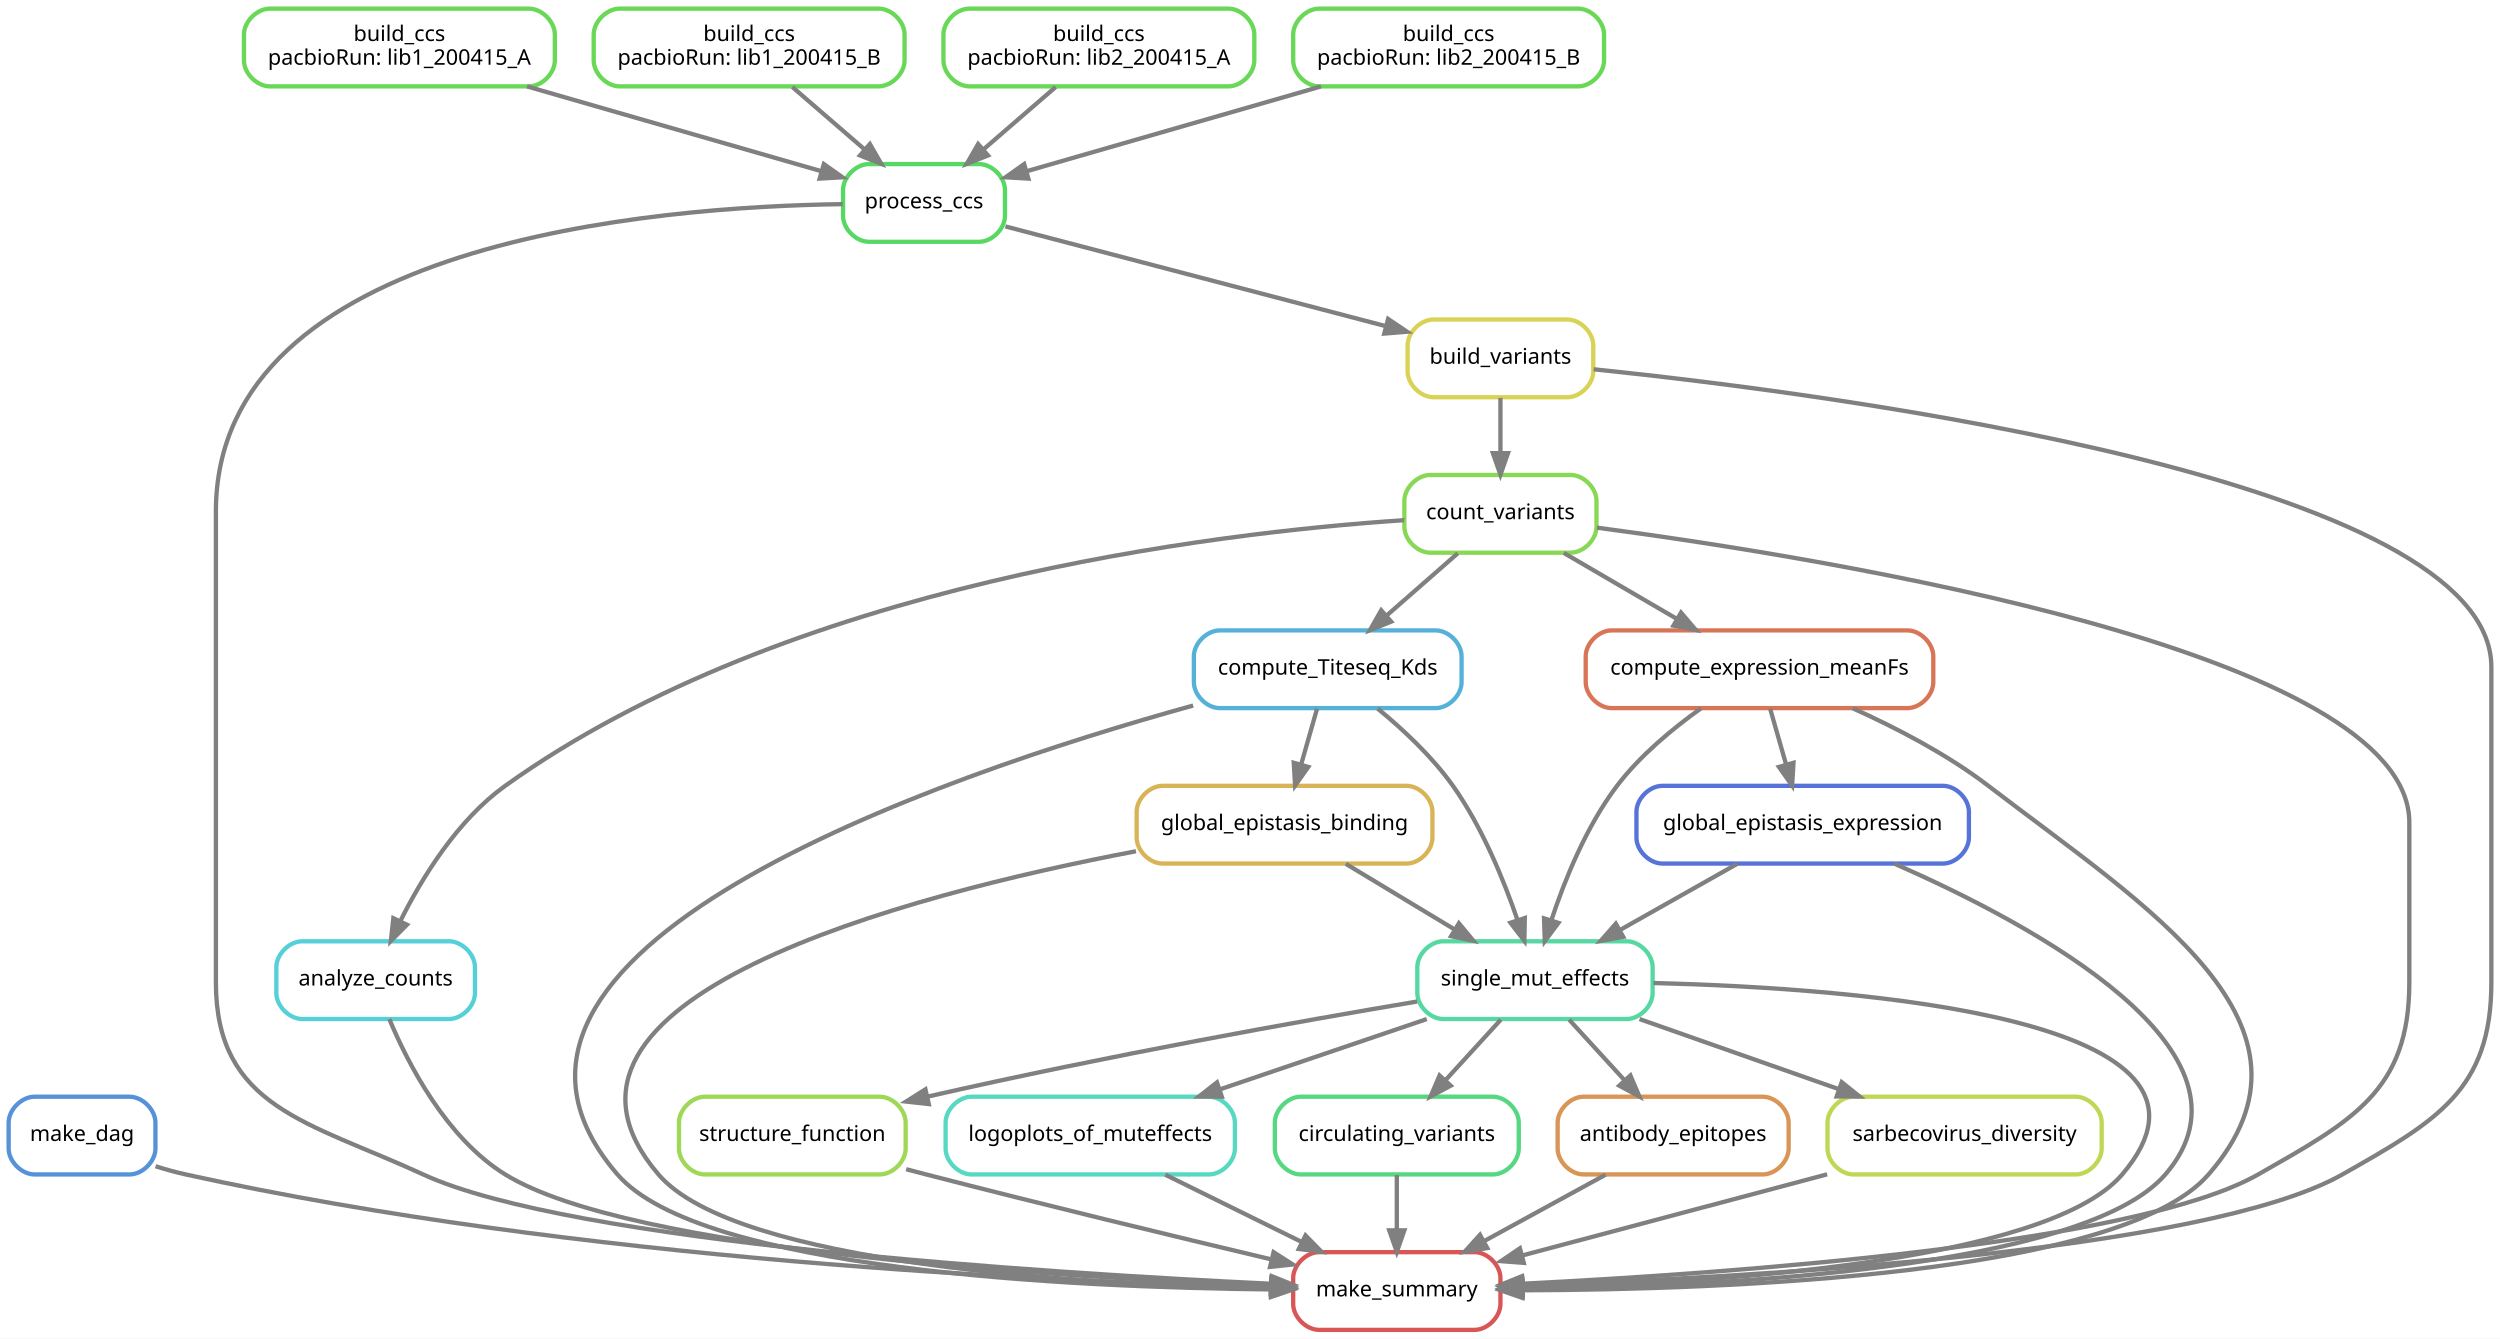
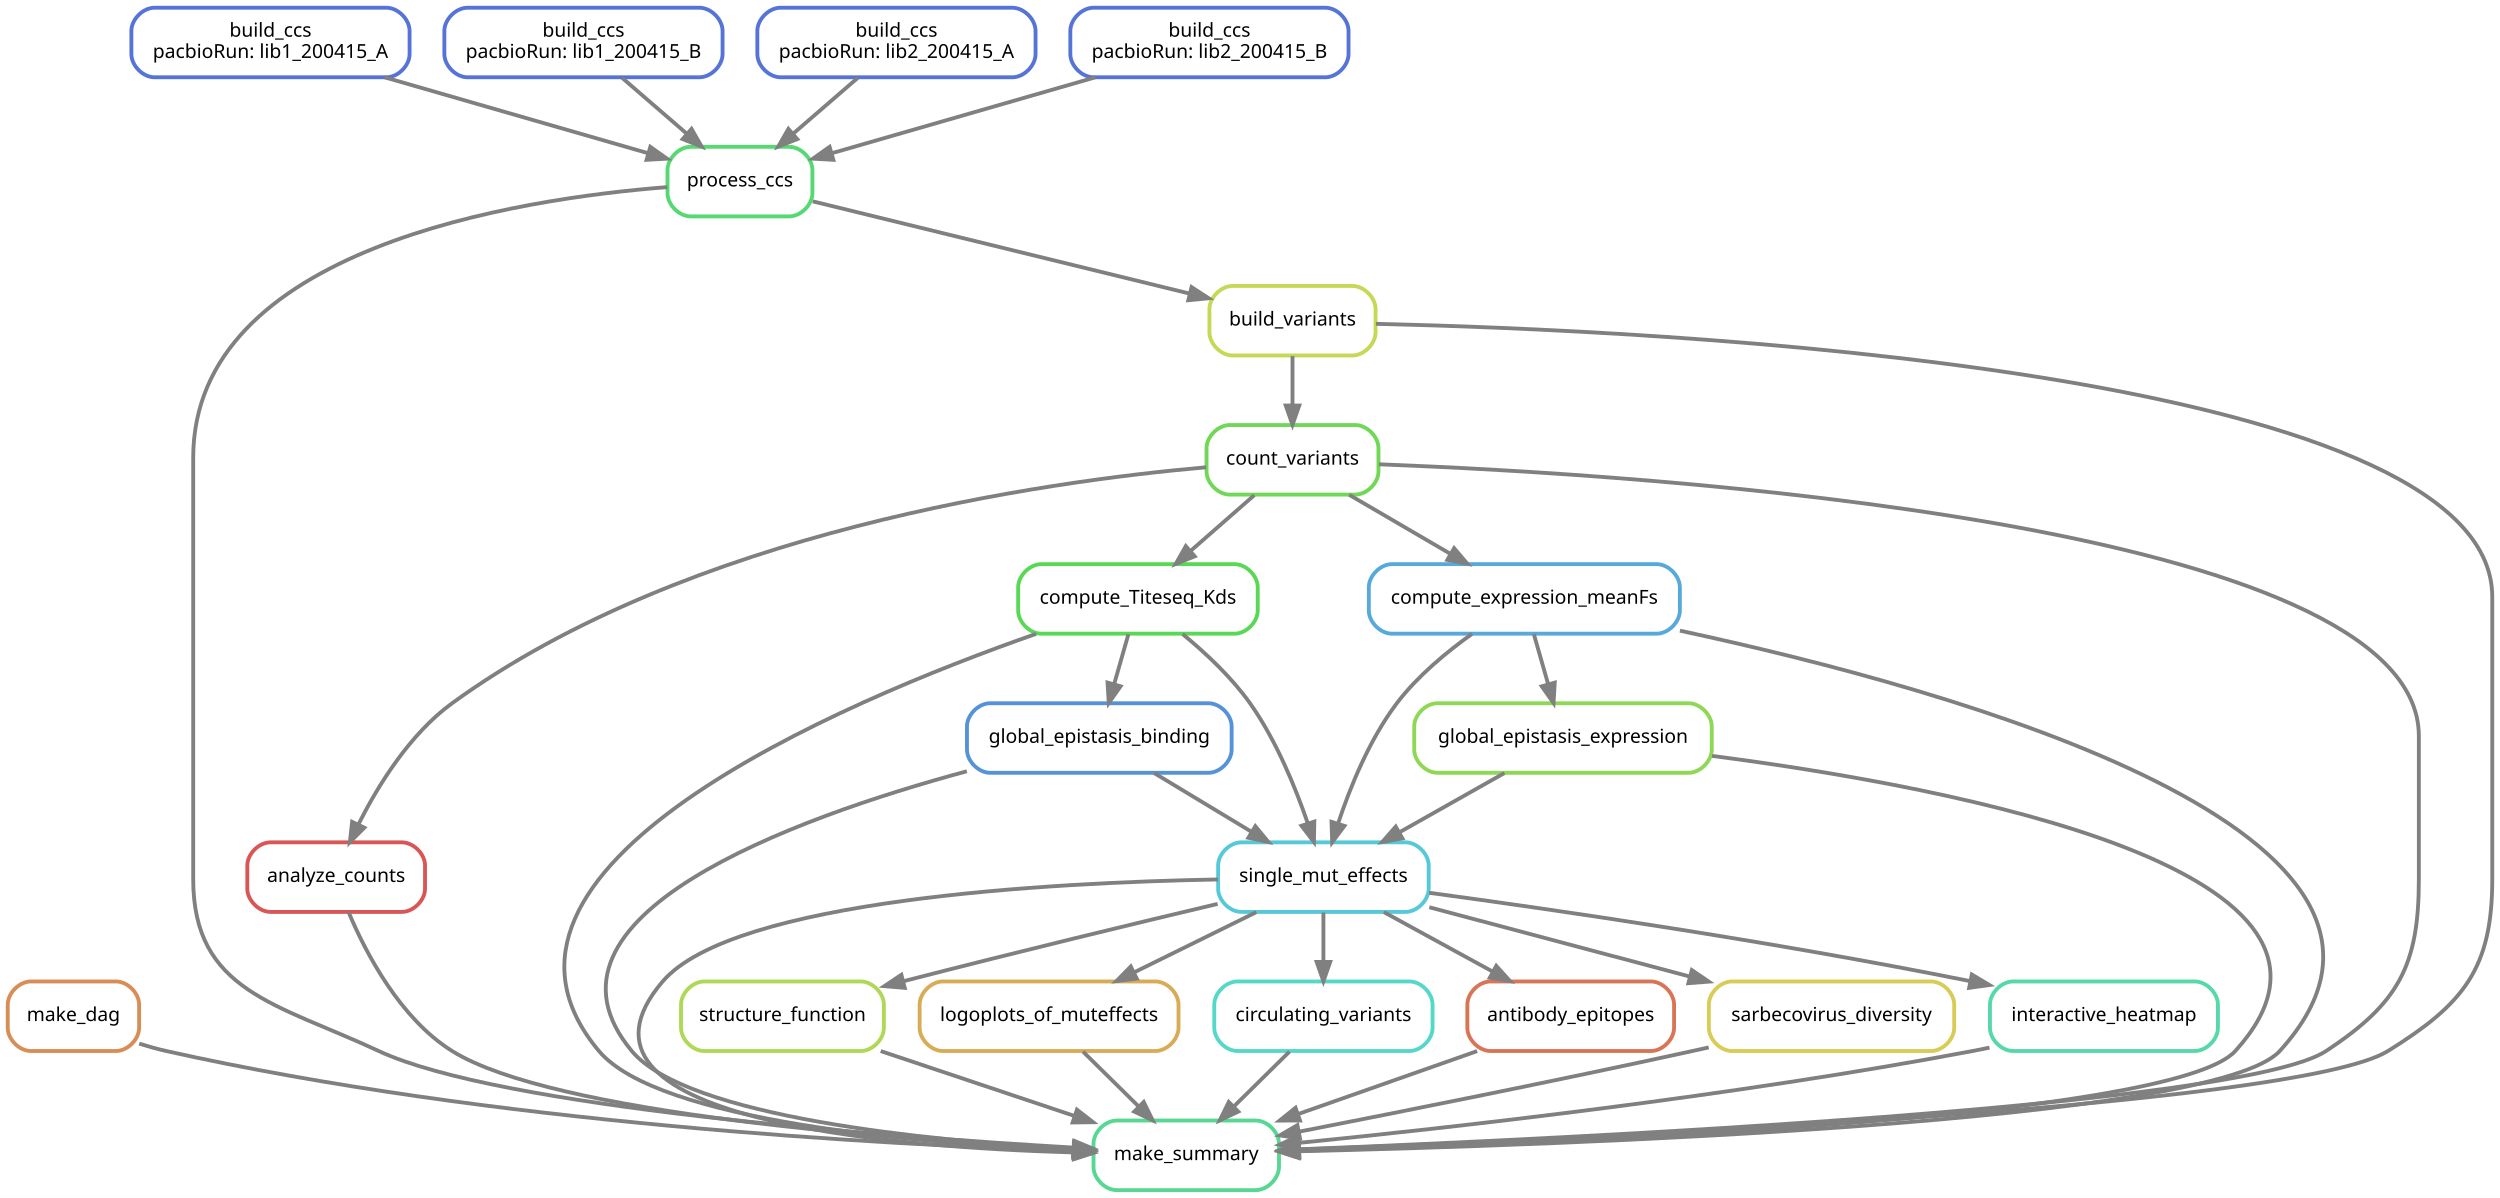
- <svg xmlns="http://www.w3.org/2000/svg" width="1158pt" height="620pt" viewBox="0.00 0.00 1158.00 620.00">
+ <svg xmlns="http://www.w3.org/2000/svg" width="1294pt" height="620pt" viewBox="0.00 0.00 1294.00 620.00">
  <g id="graph0" class="graph" transform="scale(1 1) rotate(0) translate(4 616)">
-     <polygon fill="white" stroke="none" points="-4,4 -4,-616 1154,-616 1154,4 -4,4" />
+     <polygon fill="white" stroke="none" points="-4,4 -4,-616 1290,-616 1290,4 -4,4" />
    <g id="node1" class="node">
-       <path fill="none" stroke="#d85656" stroke-width="2" d="M679,-36C679,-36 607,-36 607,-36 601,-36 595,-30 595,-24 595,-24 595,-12 595,-12 595,-6 601,-0 607,-0 607,-0 679,-0 679,-0 685,-0 691,-6 691,-12 691,-12 691,-24 691,-24 691,-30 685,-36 679,-36" />
-       <text text-anchor="middle" x="643" y="-15.5" font-family="sans" font-size="10.00">make_summary</text>
+       <path fill="none" stroke="#56d892" stroke-width="2" d="M646,-36C646,-36 574,-36 574,-36 568,-36 562,-30 562,-24 562,-24 562,-12 562,-12 562,-6 568,-0 574,-0 574,-0 646,-0 646,-0 652,-0 658,-6 658,-12 658,-12 658,-24 658,-24 658,-30 652,-36 646,-36" />
+       <text text-anchor="middle" x="610" y="-15.5" font-family="sans" font-size="10.00">make_summary</text>
    </g>
    <g id="node2" class="node">
-       <path fill="none" stroke="#5692d8" stroke-width="2" d="M56,-108C56,-108 12,-108 12,-108 6,-108 0,-102 0,-96 0,-96 0,-84 0,-84 0,-78 6,-72 12,-72 12,-72 56,-72 56,-72 62,-72 68,-78 68,-84 68,-84 68,-96 68,-96 68,-102 62,-108 56,-108" />
+       <path fill="none" stroke="#d88d56" stroke-width="2" d="M56,-108C56,-108 12,-108 12,-108 6,-108 0,-102 0,-96 0,-96 0,-84 0,-84 0,-78 6,-72 12,-72 12,-72 56,-72 56,-72 62,-72 68,-78 68,-84 68,-84 68,-96 68,-96 68,-102 62,-108 56,-108" />
      <text text-anchor="middle" x="34" y="-87.5" font-family="sans" font-size="10.00">make_dag</text>
    </g>
    <g id="edge1" class="edge">
-       <path fill="none" stroke="grey" stroke-width="2" d="M68.049,-75.79C72.686,-74.331 77.425,-73.01 82,-72 262.328,-32.188 481.743,-22.272 584.555,-19.809" />
-       <polygon fill="grey" stroke="grey" stroke-width="2" points="584.81,-23.304 594.729,-19.581 584.653,-16.306 584.81,-23.304" />
+       <path fill="none" stroke="grey" stroke-width="2" d="M68.055,-75.815C72.691,-74.352 77.428,-73.023 82,-72 249.798,-34.44 453.583,-23.476 551.685,-20.292" />
+       <polygon fill="grey" stroke="grey" stroke-width="2" points="551.81,-23.79 561.697,-19.982 551.594,-16.793 551.81,-23.79" />
    </g>
    <g id="node3" class="node">
-       <path fill="none" stroke="#56d863" stroke-width="2" d="M449.5,-540C449.5,-540 398.5,-540 398.5,-540 392.5,-540 386.5,-534 386.5,-528 386.5,-528 386.5,-516 386.5,-516 386.5,-510 392.5,-504 398.5,-504 398.5,-504 449.5,-504 449.5,-504 455.5,-504 461.5,-510 461.5,-516 461.5,-516 461.5,-528 461.5,-528 461.5,-534 455.5,-540 449.5,-540" />
-       <text text-anchor="middle" x="424" y="-519.5" font-family="sans" font-size="10.00">process_ccs</text>
+       <path fill="none" stroke="#56d873" stroke-width="2" d="M404.5,-540C404.5,-540 353.5,-540 353.5,-540 347.5,-540 341.5,-534 341.5,-528 341.5,-528 341.5,-516 341.5,-516 341.5,-510 347.5,-504 353.5,-504 353.5,-504 404.5,-504 404.5,-504 410.5,-504 416.5,-510 416.5,-516 416.5,-516 416.5,-528 416.5,-528 416.5,-534 410.5,-540 404.5,-540" />
+       <text text-anchor="middle" x="379" y="-519.5" font-family="sans" font-size="10.00">process_ccs</text>
    </g>
    <g id="edge2" class="edge">
-       <path fill="none" stroke="grey" stroke-width="2" d="M386.374,-521.442C300.219,-520.292 96,-504.345 96,-379 96,-379 96,-379 96,-161 96,-102.819 139.17,-96.375 192,-72 260.586,-40.356 479.179,-26.389 584.788,-21.366" />
-       <polygon fill="grey" stroke="grey" stroke-width="2" points="585.126,-24.854 594.953,-20.894 584.801,-17.862 585.126,-24.854" />
+       <path fill="none" stroke="grey" stroke-width="2" d="M341.42,-519.151C264.438,-513.135 96,-487.566 96,-379 96,-379 96,-379 96,-161 96,-102.819 139.282,-96.616 192,-72 254.575,-42.781 452.239,-27.832 551.675,-21.998" />
+       <polygon fill="grey" stroke="grey" stroke-width="2" points="552.071,-25.481 561.853,-21.412 551.669,-18.492 552.071,-25.481" />
    </g>
    <g id="node4" class="node">
-       <path fill="none" stroke="#d8d356" stroke-width="2" d="M722,-468C722,-468 660,-468 660,-468 654,-468 648,-462 648,-456 648,-456 648,-444 648,-444 648,-438 654,-432 660,-432 660,-432 722,-432 722,-432 728,-432 734,-438 734,-444 734,-444 734,-456 734,-456 734,-462 728,-468 722,-468" />
-       <text text-anchor="middle" x="691" y="-447.5" font-family="sans" font-size="10.00">build_variants</text>
+       <path fill="none" stroke="#c6d856" stroke-width="2" d="M696,-468C696,-468 634,-468 634,-468 628,-468 622,-462 622,-456 622,-456 622,-444 622,-444 622,-438 628,-432 634,-432 634,-432 696,-432 696,-432 702,-432 708,-438 708,-444 708,-444 708,-456 708,-456 708,-462 702,-468 696,-468" />
+       <text text-anchor="middle" x="665" y="-447.5" font-family="sans" font-size="10.00">build_variants</text>
+     </g>
+     <g id="edge21" class="edge">
+       <path fill="none" stroke="grey" stroke-width="2" d="M416.684,-511.777C466.622,-499.554 555.013,-477.92 611.755,-464.032" />
+       <polygon fill="grey" stroke="grey" stroke-width="2" points="612.737,-467.395 621.618,-461.618 611.073,-460.596 612.737,-467.395" />
+     </g>
+     <g id="edge3" class="edge">
+       <path fill="none" stroke="grey" stroke-width="2" d="M708.174,-448.377C849.003,-445.195 1286,-425.752 1286,-307 1286,-307 1286,-307 1286,-161 1286,-114.733 1271.32,-96.389 1232,-72 1184.78,-42.71 814.053,-26.336 668.436,-20.98" />
+       <polygon fill="grey" stroke="grey" stroke-width="2" points="668.468,-17.479 658.348,-20.614 668.214,-24.474 668.468,-17.479" />
+     </g>
+     <g id="node5" class="node">
+       <path fill="none" stroke="#70d856" stroke-width="2" d="M697.5,-396C697.5,-396 632.5,-396 632.5,-396 626.5,-396 620.5,-390 620.5,-384 620.5,-384 620.5,-372 620.5,-372 620.5,-366 626.5,-360 632.5,-360 632.5,-360 697.5,-360 697.5,-360 703.5,-360 709.5,-366 709.5,-372 709.5,-372 709.5,-384 709.5,-384 709.5,-390 703.5,-396 697.5,-396" />
+       <text text-anchor="middle" x="665" y="-375.5" font-family="sans" font-size="10.00">count_variants</text>
+     </g>
+     <g id="edge22" class="edge">
+       <path fill="none" stroke="grey" stroke-width="2" d="M665,-431.697C665,-423.983 665,-414.712 665,-406.112" />
+       <polygon fill="grey" stroke="grey" stroke-width="2" points="668.5,-406.104 665,-396.104 661.5,-406.104 668.5,-406.104" />
+     </g>
+     <g id="edge4" class="edge">
+       <path fill="none" stroke="grey" stroke-width="2" d="M709.779,-375.681C846.296,-370.458 1248,-345.685 1248,-235 1248,-235 1248,-235 1248,-161 1248,-116.058 1237.52,-96.738 1200,-72 1156.29,-43.179 808.738,-26.672 668.434,-21.127" />
+       <polygon fill="grey" stroke="grey" stroke-width="2" points="668.427,-17.624 658.298,-20.731 668.154,-24.618 668.427,-17.624" />
+     </g>
+     <g id="node6" class="node">
+       <path fill="none" stroke="#d85656" stroke-width="2" d="M204,-180C204,-180 136,-180 136,-180 130,-180 124,-174 124,-168 124,-168 124,-156 124,-156 124,-150 130,-144 136,-144 136,-144 204,-144 204,-144 210,-144 216,-150 216,-156 216,-156 216,-168 216,-168 216,-174 210,-180 204,-180" />
+       <text text-anchor="middle" x="170" y="-159.5" font-family="sans" font-size="10.00">analyze_counts</text>
+     </g>
+     <g id="edge23" class="edge">
+       <path fill="none" stroke="grey" stroke-width="2" d="M620.238,-374.134C536.175,-366.744 352.178,-340.843 230,-252 207.982,-235.989 191.554,-209.267 181.506,-189.274" />
+       <polygon fill="grey" stroke="grey" stroke-width="2" points="184.573,-187.576 177.09,-180.076 178.263,-190.606 184.573,-187.576" />
+     </g>
+     <g id="node7" class="node">
+       <path fill="none" stroke="#59d856" stroke-width="2" d="M635,-324C635,-324 535,-324 535,-324 529,-324 523,-318 523,-312 523,-312 523,-300 523,-300 523,-294 529,-288 535,-288 535,-288 635,-288 635,-288 641,-288 647,-294 647,-300 647,-300 647,-312 647,-312 647,-318 641,-324 635,-324" />
+       <text text-anchor="middle" x="585" y="-303.5" font-family="sans" font-size="10.00">compute_Titeseq_Kds</text>
+     </g>
+     <g id="edge24" class="edge">
+       <path fill="none" stroke="grey" stroke-width="2" d="M645.225,-359.697C635.246,-350.965 622.989,-340.24 612.143,-330.75" />
+       <polygon fill="grey" stroke="grey" stroke-width="2" points="614.378,-328.055 604.548,-324.104 609.769,-333.323 614.378,-328.055" />
+     </g>
+     <g id="node8" class="node">
+       <path fill="none" stroke="#56a9d8" stroke-width="2" d="M853.5,-324C853.5,-324 716.5,-324 716.5,-324 710.5,-324 704.5,-318 704.5,-312 704.5,-312 704.5,-300 704.5,-300 704.5,-294 710.5,-288 716.5,-288 716.5,-288 853.5,-288 853.5,-288 859.5,-288 865.5,-294 865.5,-300 865.5,-300 865.5,-312 865.5,-312 865.5,-318 859.5,-324 853.5,-324" />
+       <text text-anchor="middle" x="785" y="-303.5" font-family="sans" font-size="10.00">compute_expression_meanFs</text>
+     </g>
+     <g id="edge25" class="edge">
+       <path fill="none" stroke="grey" stroke-width="2" d="M694.355,-359.876C710.045,-350.724 729.557,-339.342 746.454,-329.485" />
+       <polygon fill="grey" stroke="grey" stroke-width="2" points="748.658,-332.252 755.532,-324.19 745.13,-326.205 748.658,-332.252" />
+     </g>
+     <g id="edge5" class="edge">
+       <path fill="none" stroke="grey" stroke-width="2" d="M176.512,-143.661C185.279,-122.916 202.97,-88.875 230,-72 282.488,-39.231 458.929,-26.111 551.768,-21.379" />
+       <polygon fill="grey" stroke="grey" stroke-width="2" points="552.03,-24.87 561.845,-20.881 551.685,-17.879 552.03,-24.87" />
+     </g>
+     <g id="edge6" class="edge">
+       <path fill="none" stroke="grey" stroke-width="2" d="M532.315,-287.934C431.185,-252.519 226.606,-166.434 306,-72 336.726,-35.453 472.045,-24.105 551.408,-20.584" />
+       <polygon fill="grey" stroke="grey" stroke-width="2" points="551.899,-24.066 561.745,-20.155 551.609,-17.072 551.899,-24.066" />
+     </g>
+     <g id="node9" class="node">
+       <path fill="none" stroke="#5692d8" stroke-width="2" d="M621.5,-252C621.5,-252 508.5,-252 508.5,-252 502.5,-252 496.5,-246 496.5,-240 496.5,-240 496.5,-228 496.5,-228 496.5,-222 502.5,-216 508.5,-216 508.5,-216 621.5,-216 621.5,-216 627.5,-216 633.5,-222 633.5,-228 633.5,-228 633.5,-240 633.5,-240 633.5,-246 627.5,-252 621.5,-252" />
+       <text text-anchor="middle" x="565" y="-231.5" font-family="sans" font-size="10.00">global_epistasis_binding</text>
+     </g>
+     <g id="edge26" class="edge">
+       <path fill="none" stroke="grey" stroke-width="2" d="M580.056,-287.697C577.828,-279.898 575.145,-270.509 572.665,-261.829" />
+       <polygon fill="grey" stroke="grey" stroke-width="2" points="576,-260.758 569.887,-252.104 569.269,-262.681 576,-260.758" />
+     </g>
+     <g id="node11" class="node">
+       <path fill="none" stroke="#56c9d8" stroke-width="2" d="M723.5,-180C723.5,-180 638.5,-180 638.5,-180 632.5,-180 626.5,-174 626.5,-168 626.5,-168 626.5,-156 626.5,-156 626.5,-150 632.5,-144 638.5,-144 638.5,-144 723.5,-144 723.5,-144 729.5,-144 735.5,-150 735.5,-156 735.5,-156 735.5,-168 735.5,-168 735.5,-174 729.5,-180 723.5,-180" />
+       <text text-anchor="middle" x="681" y="-159.5" font-family="sans" font-size="10.00">single_mut_effects</text>
+     </g>
+     <g id="edge30" class="edge">
+       <path fill="none" stroke="grey" stroke-width="2" d="M608.124,-287.795C619.748,-278.246 633.372,-265.573 643,-252 656.533,-232.922 666.585,-208.273 672.94,-189.755" />
+       <polygon fill="grey" stroke="grey" stroke-width="2" points="676.292,-190.764 676.089,-180.171 669.642,-188.579 676.292,-190.764" />
+     </g>
+     <g id="edge7" class="edge">
+       <path fill="none" stroke="grey" stroke-width="2" d="M865.526,-289.566C1007.49,-259.051 1278.09,-184.099 1176,-72 1142.28,-34.976 806.26,-23.345 668.474,-20.114" />
+       <polygon fill="grey" stroke="grey" stroke-width="2" points="668.195,-16.607 658.118,-19.879 668.036,-23.606 668.195,-16.607" />
+     </g>
+     <g id="node10" class="node">
+       <path fill="none" stroke="#8fd856" stroke-width="2" d="M870,-252C870,-252 740,-252 740,-252 734,-252 728,-246 728,-240 728,-240 728,-228 728,-228 728,-222 734,-216 740,-216 740,-216 870,-216 870,-216 876,-216 882,-222 882,-228 882,-228 882,-240 882,-240 882,-246 876,-252 870,-252" />
+       <text text-anchor="middle" x="805" y="-231.5" font-family="sans" font-size="10.00">global_epistasis_expression</text>
+     </g>
+     <g id="edge27" class="edge">
+       <path fill="none" stroke="grey" stroke-width="2" d="M789.944,-287.697C792.172,-279.898 794.855,-270.509 797.335,-261.829" />
+       <polygon fill="grey" stroke="grey" stroke-width="2" points="800.731,-262.681 800.113,-252.104 794,-260.758 800.731,-262.681" />
+     </g>
+     <g id="edge31" class="edge">
+       <path fill="none" stroke="grey" stroke-width="2" d="M757.933,-287.915C744.824,-278.574 729.656,-266.051 719,-252 704.78,-233.251 694.745,-208.376 688.573,-189.692" />
+       <polygon fill="grey" stroke="grey" stroke-width="2" points="691.873,-188.519 685.539,-180.026 685.194,-190.616 691.873,-188.519" />
+     </g>
+     <g id="edge8" class="edge">
+       <path fill="none" stroke="grey" stroke-width="2" d="M496.429,-216.806C406.162,-192.337 265.299,-141.332 323,-72 351.48,-37.779 476.102,-25.566 551.45,-21.271" />
+       <polygon fill="grey" stroke="grey" stroke-width="2" points="551.943,-24.75 561.74,-20.716 551.566,-17.76 551.943,-24.75" />
+     </g>
+     <g id="edge28" class="edge">
+       <path fill="none" stroke="grey" stroke-width="2" d="M593.377,-215.876C608.544,-206.724 627.405,-195.342 643.739,-185.485" />
+       <polygon fill="grey" stroke="grey" stroke-width="2" points="645.761,-188.353 652.514,-180.19 642.144,-182.36 645.761,-188.353" />
+     </g>
+     <g id="edge9" class="edge">
+       <path fill="none" stroke="grey" stroke-width="2" d="M882.156,-224.74C1008.48,-208.36 1237.37,-165.001 1153,-72 1120.9,-36.617 802.168,-24.087 668.507,-20.365" />
+       <polygon fill="grey" stroke="grey" stroke-width="2" points="668.537,-16.864 658.445,-20.092 668.347,-23.862 668.537,-16.864" />
+     </g>
+     <g id="edge29" class="edge">
+       <path fill="none" stroke="grey" stroke-width="2" d="M774.666,-215.876C758.303,-206.639 737.917,-195.131 720.346,-185.212" />
+       <polygon fill="grey" stroke="grey" stroke-width="2" points="721.879,-182.058 711.45,-180.19 718.438,-188.154 721.879,-182.058" />
+     </g>
+     <g id="edge10" class="edge">
+       <path fill="none" stroke="grey" stroke-width="2" d="M626.428,-160.796C539.424,-159.182 375.361,-150.429 339,-108 278.062,-36.891 455.037,-22.273 551.681,-19.489" />
+       <polygon fill="grey" stroke="grey" stroke-width="2" points="552.002,-22.982 561.91,-19.23 551.825,-15.984 552.002,-22.982" />
+     </g>
+     <g id="node12" class="node">
+       <path fill="none" stroke="#afd856" stroke-width="2" d="M441.5,-108C441.5,-108 360.5,-108 360.5,-108 354.5,-108 348.5,-102 348.5,-96 348.5,-96 348.5,-84 348.5,-84 348.5,-78 354.5,-72 360.5,-72 360.5,-72 441.5,-72 441.5,-72 447.5,-72 453.5,-78 453.5,-84 453.5,-84 453.5,-96 453.5,-96 453.5,-102 447.5,-108 441.5,-108" />
+       <text text-anchor="middle" x="401" y="-87.5" font-family="sans" font-size="10.00">structure_function</text>
+     </g>
+     <g id="edge32" class="edge">
+       <path fill="none" stroke="grey" stroke-width="2" d="M626.239,-148.153C584.327,-138.214 524.847,-123.881 463.583,-108.115" />
+       <polygon fill="grey" stroke="grey" stroke-width="2" points="464.295,-104.684 453.737,-105.573 462.545,-111.462 464.295,-104.684" />
+     </g>
+     <g id="node13" class="node">
+       <path fill="none" stroke="#d8ac56" stroke-width="2" d="M594,-108C594,-108 484,-108 484,-108 478,-108 472,-102 472,-96 472,-96 472,-84 472,-84 472,-78 478,-72 484,-72 484,-72 594,-72 594,-72 600,-72 606,-78 606,-84 606,-84 606,-96 606,-96 606,-102 600,-108 594,-108" />
+       <text text-anchor="middle" x="539" y="-87.5" font-family="sans" font-size="10.00">logoplots_of_muteffects</text>
+     </g>
+     <g id="edge33" class="edge">
+       <path fill="none" stroke="grey" stroke-width="2" d="M646.263,-143.876C627.181,-134.469 603.321,-122.708 582.953,-112.667" />
+       <polygon fill="grey" stroke="grey" stroke-width="2" points="584.388,-109.472 573.871,-108.19 581.292,-115.751 584.388,-109.472" />
+     </g>
+     <g id="node14" class="node">
+       <path fill="none" stroke="#56d8c9" stroke-width="2" d="M725.5,-108C725.5,-108 636.5,-108 636.5,-108 630.5,-108 624.5,-102 624.5,-96 624.5,-96 624.5,-84 624.5,-84 624.5,-78 630.5,-72 636.5,-72 636.5,-72 725.5,-72 725.5,-72 731.5,-72 737.5,-78 737.5,-84 737.5,-84 737.5,-96 737.5,-96 737.5,-102 731.5,-108 725.5,-108" />
+       <text text-anchor="middle" x="681" y="-87.5" font-family="sans" font-size="10.00">circulating_variants</text>
+     </g>
+     <g id="edge34" class="edge">
+       <path fill="none" stroke="grey" stroke-width="2" d="M681,-143.697C681,-135.983 681,-126.712 681,-118.112" />
+       <polygon fill="grey" stroke="grey" stroke-width="2" points="684.5,-118.104 681,-108.104 677.5,-118.104 684.5,-118.104" />
+     </g>
+     <g id="node15" class="node">
+       <path fill="none" stroke="#d87556" stroke-width="2" d="M850.5,-108C850.5,-108 767.5,-108 767.5,-108 761.5,-108 755.5,-102 755.5,-96 755.5,-96 755.5,-84 755.5,-84 755.5,-78 761.5,-72 767.5,-72 767.5,-72 850.5,-72 850.5,-72 856.5,-72 862.5,-78 862.5,-84 862.5,-84 862.5,-96 862.5,-96 862.5,-102 856.5,-108 850.5,-108" />
+       <text text-anchor="middle" x="809" y="-87.5" font-family="sans" font-size="10.00">antibody_epitopes</text>
+     </g>
+     <g id="edge35" class="edge">
+       <path fill="none" stroke="grey" stroke-width="2" d="M712.312,-143.876C729.203,-134.639 750.247,-123.131 768.385,-113.212" />
+       <polygon fill="grey" stroke="grey" stroke-width="2" points="770.473,-116.059 777.567,-108.19 767.114,-109.917 770.473,-116.059" />
+     </g>
+     <g id="node16" class="node">
+       <path fill="none" stroke="#d8cb56" stroke-width="2" d="M995.5,-108C995.5,-108 892.5,-108 892.5,-108 886.5,-108 880.5,-102 880.5,-96 880.5,-96 880.5,-84 880.5,-84 880.5,-78 886.5,-72 892.5,-72 892.5,-72 995.5,-72 995.5,-72 1001.5,-72 1007.5,-78 1007.5,-84 1007.5,-84 1007.5,-96 1007.5,-96 1007.5,-102 1001.5,-108 995.5,-108" />
+       <text text-anchor="middle" x="944" y="-87.5" font-family="sans" font-size="10.00">sarbecovirus_diversity</text>
+     </g>
+     <g id="edge36" class="edge">
+       <path fill="none" stroke="grey" stroke-width="2" d="M735.813,-146.411C774.919,-136.003 827.933,-121.892 870.676,-110.516" />
+       <polygon fill="grey" stroke="grey" stroke-width="2" points="871.703,-113.865 880.466,-107.91 869.902,-107.1 871.703,-113.865" />
+     </g>
+     <g id="node17" class="node">
+       <path fill="none" stroke="#56d8a9" stroke-width="2" d="M1132,-108C1132,-108 1038,-108 1038,-108 1032,-108 1026,-102 1026,-96 1026,-96 1026,-84 1026,-84 1026,-78 1032,-72 1038,-72 1038,-72 1132,-72 1132,-72 1138,-72 1144,-78 1144,-84 1144,-84 1144,-96 1144,-96 1144,-102 1138,-108 1132,-108" />
+       <text text-anchor="middle" x="1085" y="-87.5" font-family="sans" font-size="10.00">interactive_heatmap</text>
+     </g>
+     <g id="edge37" class="edge">
+       <path fill="none" stroke="grey" stroke-width="2" d="M735.679,-153.891C800.308,-145.151 911.271,-129.089 1015.65,-108.183" />
+       <polygon fill="grey" stroke="grey" stroke-width="2" points="1016.62,-111.558 1025.73,-106.145 1015.24,-104.697 1016.62,-111.558" />
+     </g>
+     <g id="edge11" class="edge">
+       <path fill="none" stroke="grey" stroke-width="2" d="M451.86,-71.966C482.192,-61.807 520.796,-48.877 552.269,-38.336" />
+       <polygon fill="grey" stroke="grey" stroke-width="2" points="553.42,-41.642 561.79,-35.147 551.196,-35.004 553.42,-41.642" />
+     </g>
+     <g id="edge12" class="edge">
+       <path fill="none" stroke="grey" stroke-width="2" d="M556.551,-71.697C565.234,-63.135 575.863,-52.656 585.348,-43.304" />
+       <polygon fill="grey" stroke="grey" stroke-width="2" points="587.988,-45.617 592.651,-36.104 583.073,-40.633 587.988,-45.617" />
+     </g>
+     <g id="edge13" class="edge">
+       <path fill="none" stroke="grey" stroke-width="2" d="M663.449,-71.697C654.766,-63.135 644.137,-52.656 634.652,-43.304" />
+       <polygon fill="grey" stroke="grey" stroke-width="2" points="636.927,-40.633 627.349,-36.104 632.012,-45.617 636.927,-40.633" />
+     </g>
+     <g id="edge14" class="edge">
+       <path fill="none" stroke="grey" stroke-width="2" d="M760.574,-71.966C732.665,-62.149 697.403,-49.745 668.019,-39.409" />
+       <polygon fill="grey" stroke="grey" stroke-width="2" points="668.893,-36.006 658.298,-35.989 666.57,-42.609 668.893,-36.006" />
+     </g>
+     <g id="edge15" class="edge">
+       <path fill="none" stroke="grey" stroke-width="2" d="M880.422,-73.871C877.578,-73.231 874.76,-72.605 872,-72 802.157,-56.695 721.484,-40.615 668.314,-30.237" />
+       <polygon fill="grey" stroke="grey" stroke-width="2" points="668.872,-26.779 658.387,-28.303 667.533,-33.65 668.872,-26.779" />
+     </g>
+     <g id="edge16" class="edge">
+       <path fill="none" stroke="grey" stroke-width="2" d="M1025.75,-73.76C1022.8,-73.135 1019.87,-72.544 1017,-72 893.883,-48.675 747.859,-32.386 668.494,-24.473" />
+       <polygon fill="grey" stroke="grey" stroke-width="2" points="668.511,-20.958 658.216,-23.458 667.823,-27.924 668.511,-20.958" />
+     </g>
+     <g id="node18" class="node">
+       <path fill="none" stroke="#5673d8" stroke-width="2" d="M196,-612C196,-612 76,-612 76,-612 70,-612 64,-606 64,-600 64,-600 64,-588 64,-588 64,-582 70,-576 76,-576 76,-576 196,-576 196,-576 202,-576 208,-582 208,-588 208,-588 208,-600 208,-600 208,-606 202,-612 196,-612" />
+       <text text-anchor="middle" x="136" y="-597" font-family="sans" font-size="10.00">build_ccs</text>
+       <text text-anchor="middle" x="136" y="-586" font-family="sans" font-size="10.00">pacbioRun: lib1_200415_A</text>
+     </g>
+     <g id="edge17" class="edge">
+       <path fill="none" stroke="grey" stroke-width="2" d="M195.134,-575.966C236.917,-563.929 292.202,-548.004 331.202,-536.769" />
+       <polygon fill="grey" stroke="grey" stroke-width="2" points="332.605,-540.007 341.246,-533.876 330.668,-533.281 332.605,-540.007" />
+     </g>
+     <g id="node19" class="node">
+       <path fill="none" stroke="#5673d8" stroke-width="2" d="M358,-612C358,-612 238,-612 238,-612 232,-612 226,-606 226,-600 226,-600 226,-588 226,-588 226,-582 232,-576 238,-576 238,-576 358,-576 358,-576 364,-576 370,-582 370,-588 370,-588 370,-600 370,-600 370,-606 364,-612 358,-612" />
+       <text text-anchor="middle" x="298" y="-597" font-family="sans" font-size="10.00">build_ccs</text>
+       <text text-anchor="middle" x="298" y="-586" font-family="sans" font-size="10.00">pacbioRun: lib1_200415_B</text>
+     </g>
+     <g id="edge18" class="edge">
+       <path fill="none" stroke="grey" stroke-width="2" d="M318.022,-575.697C328.126,-566.965 340.536,-556.24 351.518,-546.75" />
+       <polygon fill="grey" stroke="grey" stroke-width="2" points="353.93,-549.291 359.208,-540.104 349.353,-543.995 353.93,-549.291" />
+     </g>
+     <g id="node20" class="node">
+       <path fill="none" stroke="#5673d8" stroke-width="2" d="M520,-612C520,-612 400,-612 400,-612 394,-612 388,-606 388,-600 388,-600 388,-588 388,-588 388,-582 394,-576 400,-576 400,-576 520,-576 520,-576 526,-576 532,-582 532,-588 532,-588 532,-600 532,-600 532,-606 526,-612 520,-612" />
+       <text text-anchor="middle" x="460" y="-597" font-family="sans" font-size="10.00">build_ccs</text>
+       <text text-anchor="middle" x="460" y="-586" font-family="sans" font-size="10.00">pacbioRun: lib2_200415_A</text>
+     </g>
+     <g id="edge19" class="edge">
+       <path fill="none" stroke="grey" stroke-width="2" d="M439.978,-575.697C429.874,-566.965 417.464,-556.24 406.482,-546.75" />
+       <polygon fill="grey" stroke="grey" stroke-width="2" points="408.647,-543.995 398.792,-540.104 404.07,-549.291 408.647,-543.995" />
+     </g>
+     <g id="node21" class="node">
+       <path fill="none" stroke="#5673d8" stroke-width="2" d="M682,-612C682,-612 562,-612 562,-612 556,-612 550,-606 550,-600 550,-600 550,-588 550,-588 550,-582 556,-576 562,-576 562,-576 682,-576 682,-576 688,-576 694,-582 694,-588 694,-588 694,-600 694,-600 694,-606 688,-612 682,-612" />
+       <text text-anchor="middle" x="622" y="-597" font-family="sans" font-size="10.00">build_ccs</text>
+       <text text-anchor="middle" x="622" y="-586" font-family="sans" font-size="10.00">pacbioRun: lib2_200415_B</text>
    </g>
    <g id="edge20" class="edge">
-       <path fill="none" stroke="grey" stroke-width="2" d="M461.688,-511.119C507.738,-499.046 585.935,-478.545 638.023,-464.889" />
-       <polygon fill="grey" stroke="grey" stroke-width="2" points="638.967,-468.26 647.753,-462.338 637.192,-461.489 638.967,-468.26" />
-     </g>
-     <g id="edge3" class="edge">
-       <path fill="none" stroke="grey" stroke-width="2" d="M734.182,-444.96C848.443,-433.083 1150,-393.542 1150,-307 1150,-307 1150,-307 1150,-161 1150,-110.949 1124.54,-96.689 1081,-72 1017.41,-35.936 805.11,-24.187 701.24,-20.543" />
-       <polygon fill="grey" stroke="grey" stroke-width="2" points="701.346,-17.044 691.234,-20.205 701.11,-24.04 701.346,-17.044" />
-     </g>
-     <g id="node5" class="node">
-       <path fill="none" stroke="#88d856" stroke-width="2" d="M723.5,-396C723.5,-396 658.5,-396 658.5,-396 652.5,-396 646.5,-390 646.5,-384 646.5,-384 646.5,-372 646.5,-372 646.5,-366 652.5,-360 658.5,-360 658.5,-360 723.5,-360 723.5,-360 729.5,-360 735.5,-366 735.5,-372 735.5,-372 735.5,-384 735.5,-384 735.5,-390 729.5,-396 723.5,-396" />
-       <text text-anchor="middle" x="691" y="-375.5" font-family="sans" font-size="10.00">count_variants</text>
-     </g>
-     <g id="edge21" class="edge">
-       <path fill="none" stroke="grey" stroke-width="2" d="M691,-431.697C691,-423.983 691,-414.712 691,-406.112" />
-       <polygon fill="grey" stroke="grey" stroke-width="2" points="694.5,-406.104 691,-396.104 687.5,-406.104 694.5,-406.104" />
-     </g>
-     <g id="edge4" class="edge">
-       <path fill="none" stroke="grey" stroke-width="2" d="M735.656,-371.595C844.005,-357.241 1112,-313.775 1112,-235 1112,-235 1112,-235 1112,-161 1112,-110.676 1085.72,-96.926 1042,-72 985.113,-39.565 797.662,-26.215 701.313,-21.39" />
-       <polygon fill="grey" stroke="grey" stroke-width="2" points="701.312,-17.886 691.154,-20.896 700.972,-24.877 701.312,-17.886" />
-     </g>
-     <g id="node6" class="node">
-       <path fill="none" stroke="#56d0d8" stroke-width="2" d="M204,-180C204,-180 136,-180 136,-180 130,-180 124,-174 124,-168 124,-168 124,-156 124,-156 124,-150 130,-144 136,-144 136,-144 204,-144 204,-144 210,-144 216,-150 216,-156 216,-156 216,-168 216,-168 216,-174 210,-180 204,-180" />
-       <text text-anchor="middle" x="170" y="-159.5" font-family="sans" font-size="10.00">analyze_counts</text>
-     </g>
-     <g id="edge22" class="edge">
-       <path fill="none" stroke="grey" stroke-width="2" d="M646.337,-375.054C558.617,-369.198 360.988,-345.752 230,-252 207.862,-236.155 191.451,-209.41 181.44,-189.366" />
-       <polygon fill="grey" stroke="grey" stroke-width="2" points="184.505,-187.662 177.043,-180.141 178.187,-190.674 184.505,-187.662" />
-     </g>
-     <g id="node7" class="node">
-       <path fill="none" stroke="#56b1d8" stroke-width="2" d="M661,-324C661,-324 561,-324 561,-324 555,-324 549,-318 549,-312 549,-312 549,-300 549,-300 549,-294 555,-288 561,-288 561,-288 661,-288 661,-288 667,-288 673,-294 673,-300 673,-300 673,-312 673,-312 673,-318 667,-324 661,-324" />
-       <text text-anchor="middle" x="611" y="-303.5" font-family="sans" font-size="10.00">compute_Titeseq_Kds</text>
-     </g>
-     <g id="edge23" class="edge">
-       <path fill="none" stroke="grey" stroke-width="2" d="M671.225,-359.697C661.246,-350.965 648.989,-340.24 638.143,-330.75" />
-       <polygon fill="grey" stroke="grey" stroke-width="2" points="640.378,-328.055 630.548,-324.104 635.769,-333.323 640.378,-328.055" />
-     </g>
-     <g id="node8" class="node">
-       <path fill="none" stroke="#d87556" stroke-width="2" d="M879.5,-324C879.5,-324 742.5,-324 742.5,-324 736.5,-324 730.5,-318 730.5,-312 730.5,-312 730.5,-300 730.5,-300 730.5,-294 736.5,-288 742.5,-288 742.5,-288 879.5,-288 879.5,-288 885.5,-288 891.5,-294 891.5,-300 891.5,-300 891.5,-312 891.5,-312 891.5,-318 885.5,-324 879.5,-324" />
-       <text text-anchor="middle" x="811" y="-303.5" font-family="sans" font-size="10.00">compute_expression_meanFs</text>
-     </g>
-     <g id="edge24" class="edge">
-       <path fill="none" stroke="grey" stroke-width="2" d="M720.355,-359.876C736.045,-350.724 755.557,-339.342 772.454,-329.485" />
-       <polygon fill="grey" stroke="grey" stroke-width="2" points="774.658,-332.252 781.532,-324.19 771.13,-326.205 774.658,-332.252" />
-     </g>
-     <g id="edge5" class="edge">
-       <path fill="none" stroke="grey" stroke-width="2" d="M176.329,-143.976C185.012,-123.217 202.719,-88.825 230,-72 288.089,-36.175 485.164,-24.364 584.601,-20.633" />
-       <polygon fill="grey" stroke="grey" stroke-width="2" points="584.913,-24.124 594.781,-20.266 584.661,-17.128 584.913,-24.124" />
-     </g>
-     <g id="edge6" class="edge">
-       <path fill="none" stroke="grey" stroke-width="2" d="M548.664,-289.209C430.37,-256.409 192.776,-175.28 282,-72 320.379,-27.575 492.435,-19.697 584.47,-18.732" />
-       <polygon fill="grey" stroke="grey" stroke-width="2" points="584.77,-22.229 594.742,-18.649 584.714,-15.229 584.77,-22.229" />
-     </g>
-     <g id="node9" class="node">
-       <path fill="none" stroke="#d8b456" stroke-width="2" d="M647.5,-252C647.5,-252 534.5,-252 534.5,-252 528.5,-252 522.5,-246 522.5,-240 522.5,-240 522.5,-228 522.5,-228 522.5,-222 528.5,-216 534.5,-216 534.5,-216 647.5,-216 647.5,-216 653.5,-216 659.5,-222 659.5,-228 659.5,-228 659.5,-240 659.5,-240 659.5,-246 653.5,-252 647.5,-252" />
-       <text text-anchor="middle" x="591" y="-231.5" font-family="sans" font-size="10.00">global_epistasis_binding</text>
-     </g>
-     <g id="edge25" class="edge">
-       <path fill="none" stroke="grey" stroke-width="2" d="M606.056,-287.697C603.828,-279.898 601.145,-270.509 598.665,-261.829" />
-       <polygon fill="grey" stroke="grey" stroke-width="2" points="602,-260.758 595.887,-252.104 595.269,-262.681 602,-260.758" />
-     </g>
-     <g id="node11" class="node">
-       <path fill="none" stroke="#56d8a2" stroke-width="2" d="M749.5,-180C749.5,-180 664.5,-180 664.5,-180 658.5,-180 652.5,-174 652.5,-168 652.5,-168 652.5,-156 652.5,-156 652.5,-150 658.5,-144 664.5,-144 664.5,-144 749.5,-144 749.5,-144 755.5,-144 761.5,-150 761.5,-156 761.5,-156 761.5,-168 761.5,-168 761.5,-174 755.5,-180 749.5,-180" />
-       <text text-anchor="middle" x="707" y="-159.5" font-family="sans" font-size="10.00">single_mut_effects</text>
-     </g>
-     <g id="edge29" class="edge">
-       <path fill="none" stroke="grey" stroke-width="2" d="M634.124,-287.795C645.748,-278.246 659.372,-265.573 669,-252 682.533,-232.922 692.585,-208.273 698.94,-189.755" />
-       <polygon fill="grey" stroke="grey" stroke-width="2" points="702.292,-190.764 702.089,-180.171 695.642,-188.579 702.292,-190.764" />
-     </g>
-     <g id="edge7" class="edge">
-       <path fill="none" stroke="grey" stroke-width="2" d="M854.175,-287.927C874.313,-278.867 897.975,-266.581 917,-252 989.984,-196.067 1079.31,-141.409 1019,-72 978.532,-25.428 796.229,-18.626 701.136,-18.334" />
-       <polygon fill="grey" stroke="grey" stroke-width="2" points="701.102,-14.834 691.1,-18.327 701.097,-21.834 701.102,-14.834" />
-     </g>
-     <g id="node10" class="node">
-       <path fill="none" stroke="#5673d8" stroke-width="2" d="M896,-252C896,-252 766,-252 766,-252 760,-252 754,-246 754,-240 754,-240 754,-228 754,-228 754,-222 760,-216 766,-216 766,-216 896,-216 896,-216 902,-216 908,-222 908,-228 908,-228 908,-240 908,-240 908,-246 902,-252 896,-252" />
-       <text text-anchor="middle" x="831" y="-231.5" font-family="sans" font-size="10.00">global_epistasis_expression</text>
-     </g>
-     <g id="edge26" class="edge">
-       <path fill="none" stroke="grey" stroke-width="2" d="M815.944,-287.697C818.172,-279.898 820.855,-270.509 823.335,-261.829" />
-       <polygon fill="grey" stroke="grey" stroke-width="2" points="826.731,-262.681 826.113,-252.104 820,-260.758 826.731,-262.681" />
-     </g>
-     <g id="edge30" class="edge">
-       <path fill="none" stroke="grey" stroke-width="2" d="M783.933,-287.915C770.824,-278.574 755.656,-266.051 745,-252 730.78,-233.251 720.745,-208.376 714.573,-189.692" />
-       <polygon fill="grey" stroke="grey" stroke-width="2" points="717.873,-188.519 711.539,-180.026 711.194,-190.616 717.873,-188.519" />
-     </g>
-     <g id="edge8" class="edge">
-       <path fill="none" stroke="grey" stroke-width="2" d="M522.176,-221.713C415.973,-201.469 231.302,-153.331 301,-72 336.869,-30.144 497.011,-21.061 584.857,-19.273" />
-       <polygon fill="grey" stroke="grey" stroke-width="2" points="585.003,-22.771 594.939,-19.094 584.878,-15.773 585.003,-22.771" />
-     </g>
-     <g id="edge27" class="edge">
-       <path fill="none" stroke="grey" stroke-width="2" d="M619.377,-215.876C634.544,-206.724 653.405,-195.342 669.739,-185.485" />
-       <polygon fill="grey" stroke="grey" stroke-width="2" points="671.761,-188.353 678.514,-180.19 668.144,-182.36 671.761,-188.353" />
-     </g>
-     <g id="edge9" class="edge">
-       <path fill="none" stroke="grey" stroke-width="2" d="M873.599,-215.893C938.038,-187.636 1047.87,-128.68 999,-72 961.284,-28.253 792.379,-20.05 701.436,-18.869" />
-       <polygon fill="grey" stroke="grey" stroke-width="2" points="701.317,-15.368 691.281,-18.762 701.243,-22.368 701.317,-15.368" />
-     </g>
-     <g id="edge28" class="edge">
-       <path fill="none" stroke="grey" stroke-width="2" d="M800.666,-215.876C784.303,-206.639 763.917,-195.131 746.346,-185.212" />
-       <polygon fill="grey" stroke="grey" stroke-width="2" points="747.879,-182.058 737.45,-180.19 744.438,-188.154 747.879,-182.058" />
-     </g>
-     <g id="edge10" class="edge">
-       <path fill="none" stroke="grey" stroke-width="2" d="M761.872,-160.673C857.946,-158.251 1040.82,-144.332 979,-72 943.975,-31.017 788.004,-21.534 701.418,-19.465" />
-       <polygon fill="grey" stroke="grey" stroke-width="2" points="701.288,-15.961 691.216,-19.248 701.139,-22.96 701.288,-15.961" />
-     </g>
-     <g id="node12" class="node">
-       <path fill="none" stroke="#9fd856" stroke-width="2" d="M403.5,-108C403.5,-108 322.5,-108 322.5,-108 316.5,-108 310.5,-102 310.5,-96 310.5,-96 310.5,-84 310.5,-84 310.5,-78 316.5,-72 322.5,-72 322.5,-72 403.5,-72 403.5,-72 409.5,-72 415.5,-78 415.5,-84 415.5,-84 415.5,-96 415.5,-96 415.5,-102 409.5,-108 403.5,-108" />
-       <text text-anchor="middle" x="363" y="-87.5" font-family="sans" font-size="10.00">structure_function</text>
-     </g>
-     <g id="edge31" class="edge">
-       <path fill="none" stroke="grey" stroke-width="2" d="M652.401,-152.102C597.507,-142.85 510.286,-127.317 425.483,-108.012" />
-       <polygon fill="grey" stroke="grey" stroke-width="2" points="426.22,-104.59 415.691,-105.763 424.654,-111.412 426.22,-104.59" />
-     </g>
-     <g id="node13" class="node">
-       <path fill="none" stroke="#56d8c1" stroke-width="2" d="M556,-108C556,-108 446,-108 446,-108 440,-108 434,-102 434,-96 434,-96 434,-84 434,-84 434,-78 440,-72 446,-72 446,-72 556,-72 556,-72 562,-72 568,-78 568,-84 568,-84 568,-96 568,-96 568,-102 562,-108 556,-108" />
-       <text text-anchor="middle" x="501" y="-87.5" font-family="sans" font-size="10.00">logoplots_of_muteffects</text>
-     </g>
-     <g id="edge32" class="edge">
-       <path fill="none" stroke="grey" stroke-width="2" d="M656.87,-143.966C627.962,-134.142 591.431,-121.729 561.002,-111.389" />
-       <polygon fill="grey" stroke="grey" stroke-width="2" points="561.949,-108.014 551.355,-108.111 559.697,-114.642 561.949,-108.014" />
-     </g>
-     <g id="node14" class="node">
-       <path fill="none" stroke="#56d882" stroke-width="2" d="M687.5,-108C687.5,-108 598.5,-108 598.5,-108 592.5,-108 586.5,-102 586.5,-96 586.5,-96 586.5,-84 586.5,-84 586.5,-78 592.5,-72 598.5,-72 598.5,-72 687.5,-72 687.5,-72 693.5,-72 699.5,-78 699.5,-84 699.5,-84 699.5,-96 699.5,-96 699.5,-102 693.5,-108 687.5,-108" />
-       <text text-anchor="middle" x="643" y="-87.5" font-family="sans" font-size="10.00">circulating_variants</text>
-     </g>
-     <g id="edge33" class="edge">
-       <path fill="none" stroke="grey" stroke-width="2" d="M691.18,-143.697C683.43,-135.22 673.961,-124.864 665.476,-115.583" />
-       <polygon fill="grey" stroke="grey" stroke-width="2" points="667.969,-113.123 658.638,-108.104 662.803,-117.846 667.969,-113.123" />
-     </g>
-     <g id="node15" class="node">
-       <path fill="none" stroke="#d89556" stroke-width="2" d="M812.5,-108C812.5,-108 729.5,-108 729.5,-108 723.5,-108 717.5,-102 717.5,-96 717.5,-96 717.5,-84 717.5,-84 717.5,-78 723.5,-72 729.5,-72 729.5,-72 812.5,-72 812.5,-72 818.5,-72 824.5,-78 824.5,-84 824.5,-84 824.5,-96 824.5,-96 824.5,-102 818.5,-108 812.5,-108" />
-       <text text-anchor="middle" x="771" y="-87.5" font-family="sans" font-size="10.00">antibody_epitopes</text>
-     </g>
-     <g id="edge34" class="edge">
-       <path fill="none" stroke="grey" stroke-width="2" d="M722.82,-143.697C730.57,-135.22 740.039,-124.864 748.524,-115.583" />
-       <polygon fill="grey" stroke="grey" stroke-width="2" points="751.197,-117.846 755.362,-108.104 746.031,-113.123 751.197,-117.846" />
-     </g>
-     <g id="node16" class="node">
-       <path fill="none" stroke="#bed856" stroke-width="2" d="M957.5,-108C957.5,-108 854.5,-108 854.5,-108 848.5,-108 842.5,-102 842.5,-96 842.5,-96 842.5,-84 842.5,-84 842.5,-78 848.5,-72 854.5,-72 854.5,-72 957.5,-72 957.5,-72 963.5,-72 969.5,-78 969.5,-84 969.5,-84 969.5,-96 969.5,-96 969.5,-102 963.5,-108 957.5,-108" />
-       <text text-anchor="middle" x="906" y="-87.5" font-family="sans" font-size="10.00">sarbecovirus_diversity</text>
-     </g>
-     <g id="edge35" class="edge">
-       <path fill="none" stroke="grey" stroke-width="2" d="M755.426,-143.966C783.231,-134.185 818.336,-121.836 847.654,-111.524" />
-       <polygon fill="grey" stroke="grey" stroke-width="2" points="849.084,-114.731 857.356,-108.111 846.762,-108.127 849.084,-114.731" />
-     </g>
-     <g id="edge11" class="edge">
-       <path fill="none" stroke="grey" stroke-width="2" d="M415.737,-74.427C418.869,-73.597 421.974,-72.782 425,-72 479.051,-58.023 540.916,-43.082 584.901,-32.639" />
-       <polygon fill="grey" stroke="grey" stroke-width="2" points="585.918,-35.995 594.842,-30.283 584.304,-29.183 585.918,-35.995" />
-     </g>
-     <g id="edge12" class="edge">
-       <path fill="none" stroke="grey" stroke-width="2" d="M535.737,-71.876C554.819,-62.469 578.679,-50.708 599.047,-40.667" />
-       <polygon fill="grey" stroke="grey" stroke-width="2" points="600.708,-43.751 608.129,-36.19 597.612,-37.472 600.708,-43.751" />
-     </g>
-     <g id="edge13" class="edge">
-       <path fill="none" stroke="grey" stroke-width="2" d="M643,-71.697C643,-63.983 643,-54.712 643,-46.112" />
-       <polygon fill="grey" stroke="grey" stroke-width="2" points="646.5,-46.104 643,-36.104 639.5,-46.104 646.5,-46.104" />
-     </g>
-     <g id="edge14" class="edge">
-       <path fill="none" stroke="grey" stroke-width="2" d="M739.688,-71.876C722.797,-62.639 701.753,-51.131 683.615,-41.212" />
-       <polygon fill="grey" stroke="grey" stroke-width="2" points="684.886,-37.917 674.433,-36.19 681.527,-44.059 684.886,-37.917" />
-     </g>
-     <g id="edge15" class="edge">
-       <path fill="none" stroke="grey" stroke-width="2" d="M842.335,-72.055C799.269,-60.592 742.835,-45.572 701.011,-34.44" />
-       <polygon fill="grey" stroke="grey" stroke-width="2" points="701.812,-31.032 691.248,-31.842 700.011,-37.796 701.812,-31.032" />
-     </g>
-     <g id="node17" class="node">
-       <path fill="none" stroke="#68d856" stroke-width="2" d="M241,-612C241,-612 121,-612 121,-612 115,-612 109,-606 109,-600 109,-600 109,-588 109,-588 109,-582 115,-576 121,-576 121,-576 241,-576 241,-576 247,-576 253,-582 253,-588 253,-588 253,-600 253,-600 253,-606 247,-612 241,-612" />
-       <text text-anchor="middle" x="181" y="-597" font-family="sans" font-size="10.00">build_ccs</text>
-       <text text-anchor="middle" x="181" y="-586" font-family="sans" font-size="10.00">pacbioRun: lib1_200415_A</text>
-     </g>
-     <g id="edge16" class="edge">
-       <path fill="none" stroke="grey" stroke-width="2" d="M240.134,-575.966C281.917,-563.929 337.202,-548.004 376.202,-536.769" />
-       <polygon fill="grey" stroke="grey" stroke-width="2" points="377.605,-540.007 386.246,-533.876 375.668,-533.281 377.605,-540.007" />
-     </g>
-     <g id="node18" class="node">
-       <path fill="none" stroke="#68d856" stroke-width="2" d="M403,-612C403,-612 283,-612 283,-612 277,-612 271,-606 271,-600 271,-600 271,-588 271,-588 271,-582 277,-576 283,-576 283,-576 403,-576 403,-576 409,-576 415,-582 415,-588 415,-588 415,-600 415,-600 415,-606 409,-612 403,-612" />
-       <text text-anchor="middle" x="343" y="-597" font-family="sans" font-size="10.00">build_ccs</text>
-       <text text-anchor="middle" x="343" y="-586" font-family="sans" font-size="10.00">pacbioRun: lib1_200415_B</text>
-     </g>
-     <g id="edge17" class="edge">
-       <path fill="none" stroke="grey" stroke-width="2" d="M363.022,-575.697C373.126,-566.965 385.536,-556.24 396.518,-546.75" />
-       <polygon fill="grey" stroke="grey" stroke-width="2" points="398.93,-549.291 404.208,-540.104 394.353,-543.995 398.93,-549.291" />
-     </g>
-     <g id="node19" class="node">
-       <path fill="none" stroke="#68d856" stroke-width="2" d="M565,-612C565,-612 445,-612 445,-612 439,-612 433,-606 433,-600 433,-600 433,-588 433,-588 433,-582 439,-576 445,-576 445,-576 565,-576 565,-576 571,-576 577,-582 577,-588 577,-588 577,-600 577,-600 577,-606 571,-612 565,-612" />
-       <text text-anchor="middle" x="505" y="-597" font-family="sans" font-size="10.00">build_ccs</text>
-       <text text-anchor="middle" x="505" y="-586" font-family="sans" font-size="10.00">pacbioRun: lib2_200415_A</text>
-     </g>
-     <g id="edge18" class="edge">
-       <path fill="none" stroke="grey" stroke-width="2" d="M484.978,-575.697C474.874,-566.965 462.464,-556.24 451.482,-546.75" />
-       <polygon fill="grey" stroke="grey" stroke-width="2" points="453.647,-543.995 443.792,-540.104 449.07,-549.291 453.647,-543.995" />
-     </g>
-     <g id="node20" class="node">
-       <path fill="none" stroke="#68d856" stroke-width="2" d="M727,-612C727,-612 607,-612 607,-612 601,-612 595,-606 595,-600 595,-600 595,-588 595,-588 595,-582 601,-576 607,-576 607,-576 727,-576 727,-576 733,-576 739,-582 739,-588 739,-588 739,-600 739,-600 739,-606 733,-612 727,-612" />
-       <text text-anchor="middle" x="667" y="-597" font-family="sans" font-size="10.00">build_ccs</text>
-       <text text-anchor="middle" x="667" y="-586" font-family="sans" font-size="10.00">pacbioRun: lib2_200415_B</text>
-     </g>
-     <g id="edge19" class="edge">
-       <path fill="none" stroke="grey" stroke-width="2" d="M607.866,-575.966C566.083,-563.929 510.798,-548.004 471.798,-536.769" />
-       <polygon fill="grey" stroke="grey" stroke-width="2" points="472.332,-533.281 461.754,-533.876 470.395,-540.007 472.332,-533.281" />
+       <path fill="none" stroke="grey" stroke-width="2" d="M562.866,-575.966C521.083,-563.929 465.798,-548.004 426.798,-536.769" />
+       <polygon fill="grey" stroke="grey" stroke-width="2" points="427.332,-533.281 416.754,-533.876 425.395,-540.007 427.332,-533.281" />
    </g>
  </g>
</svg>
